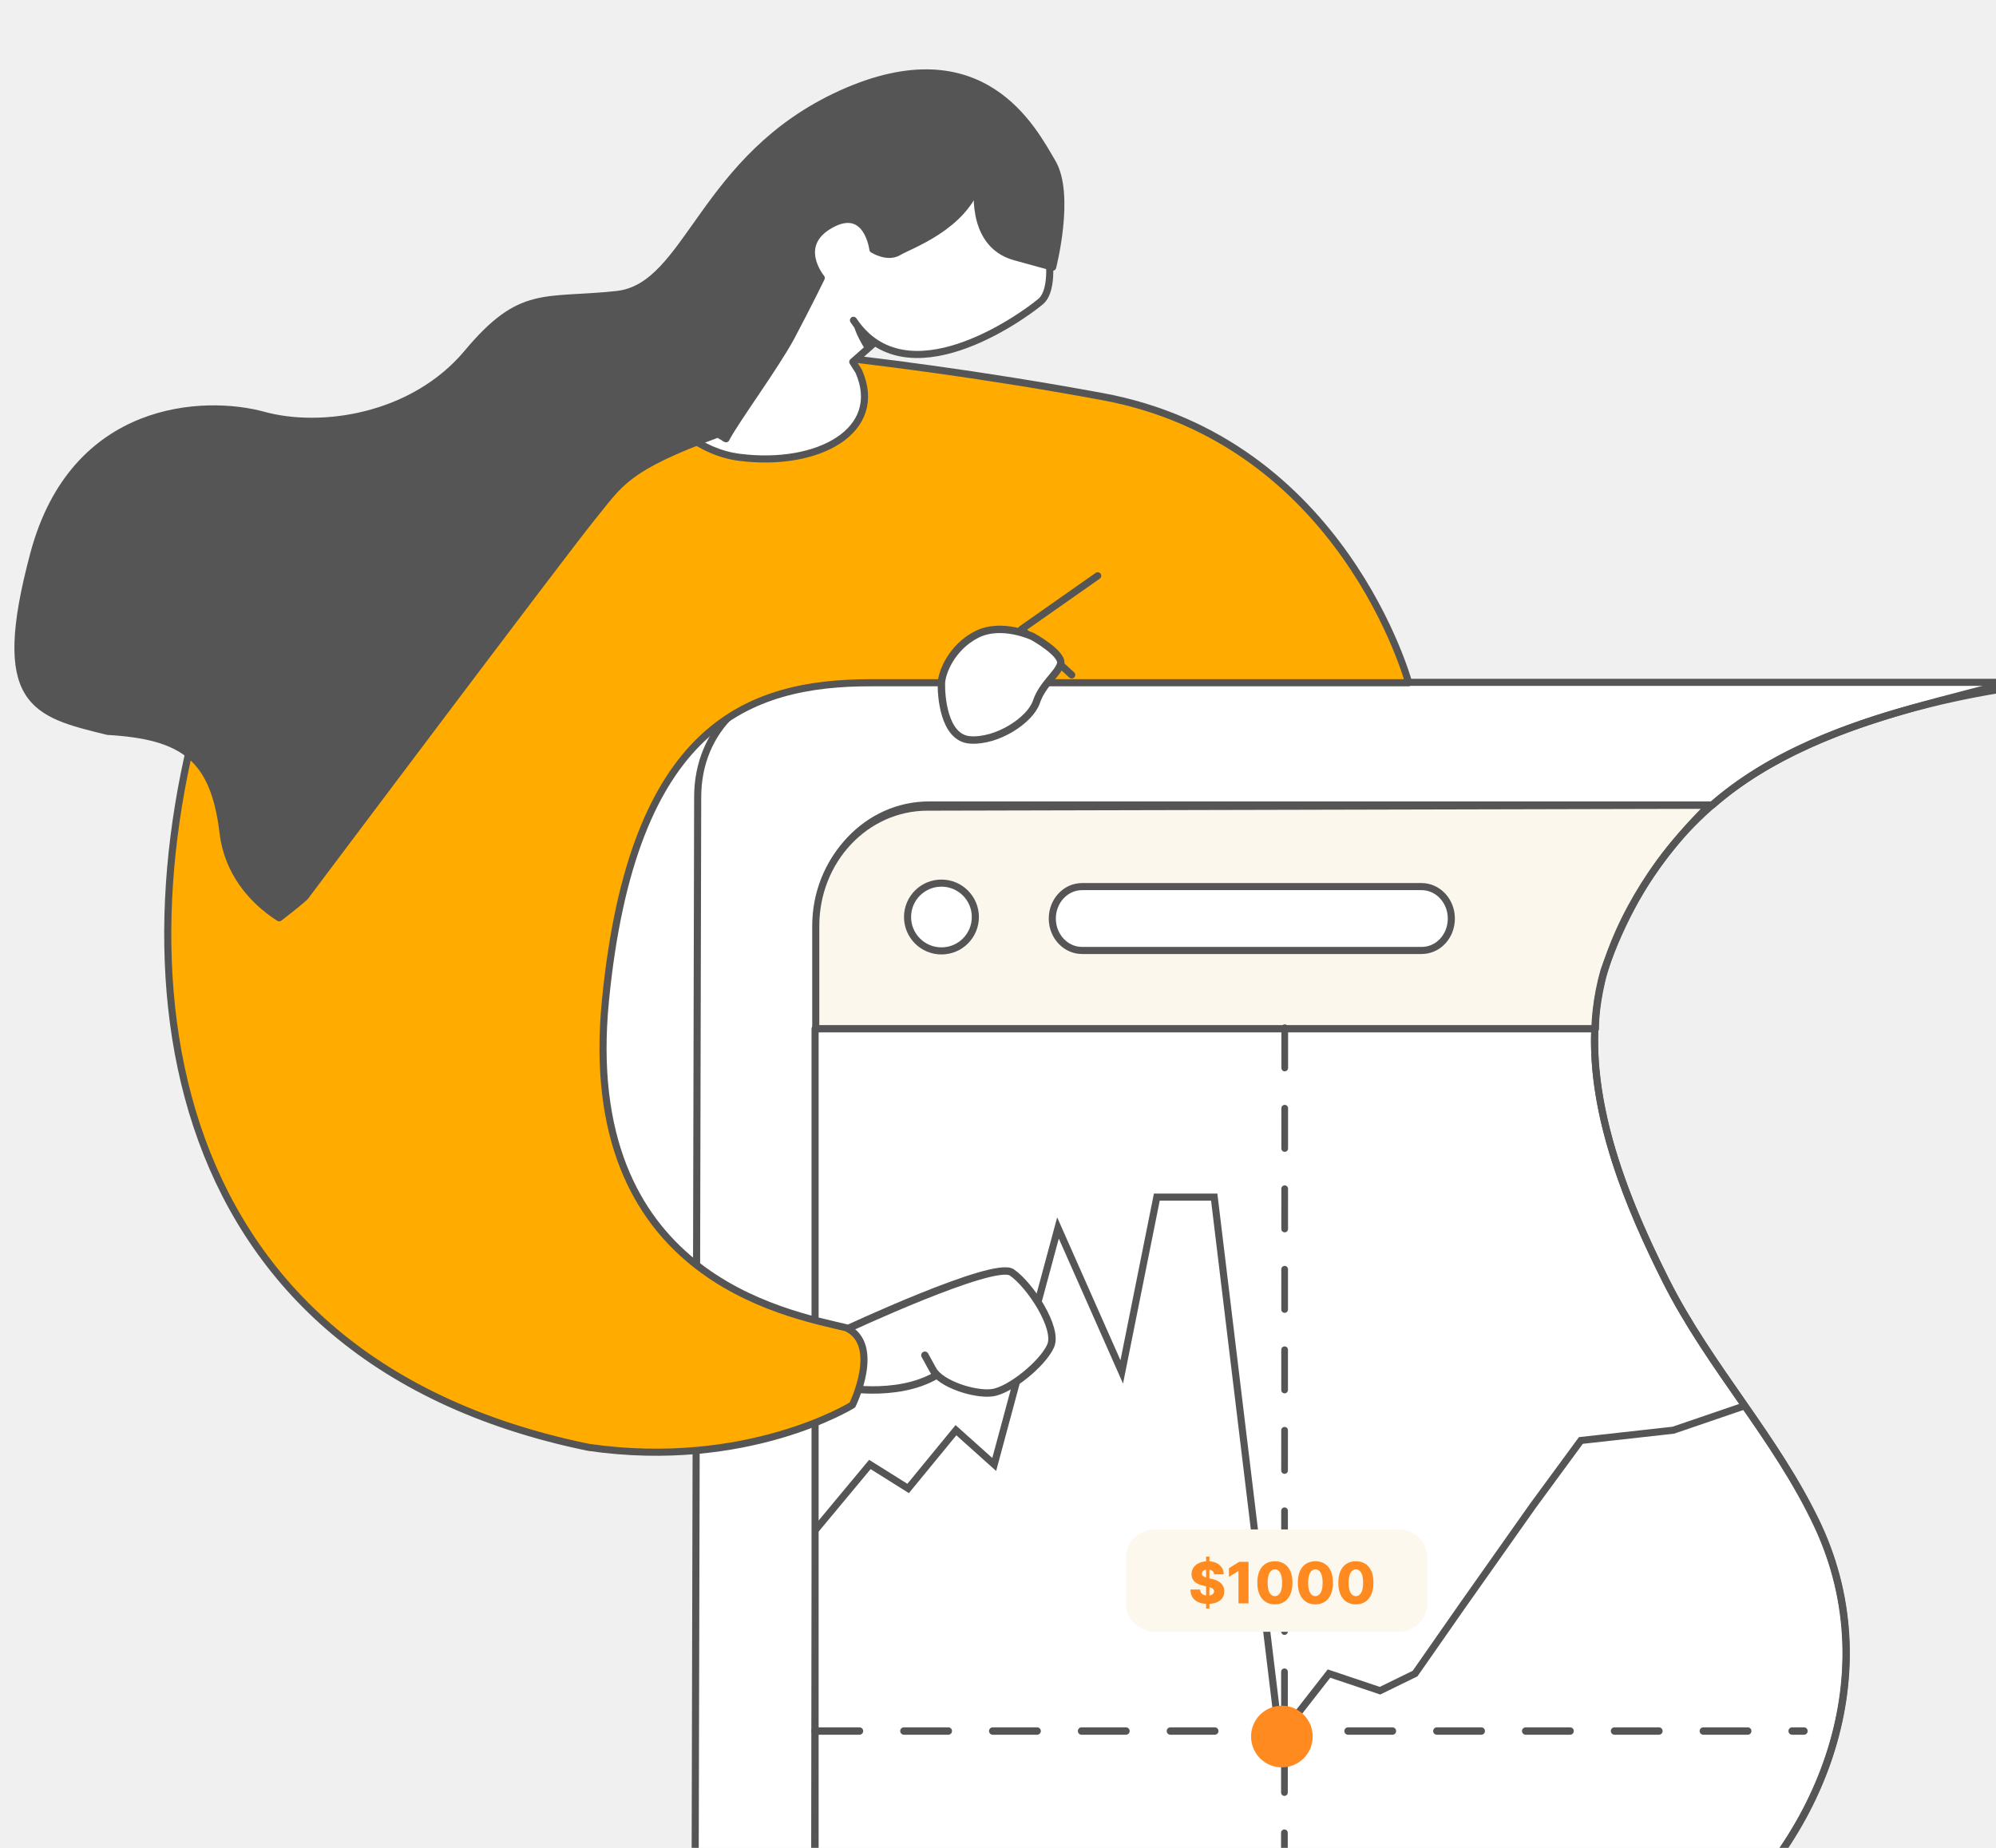
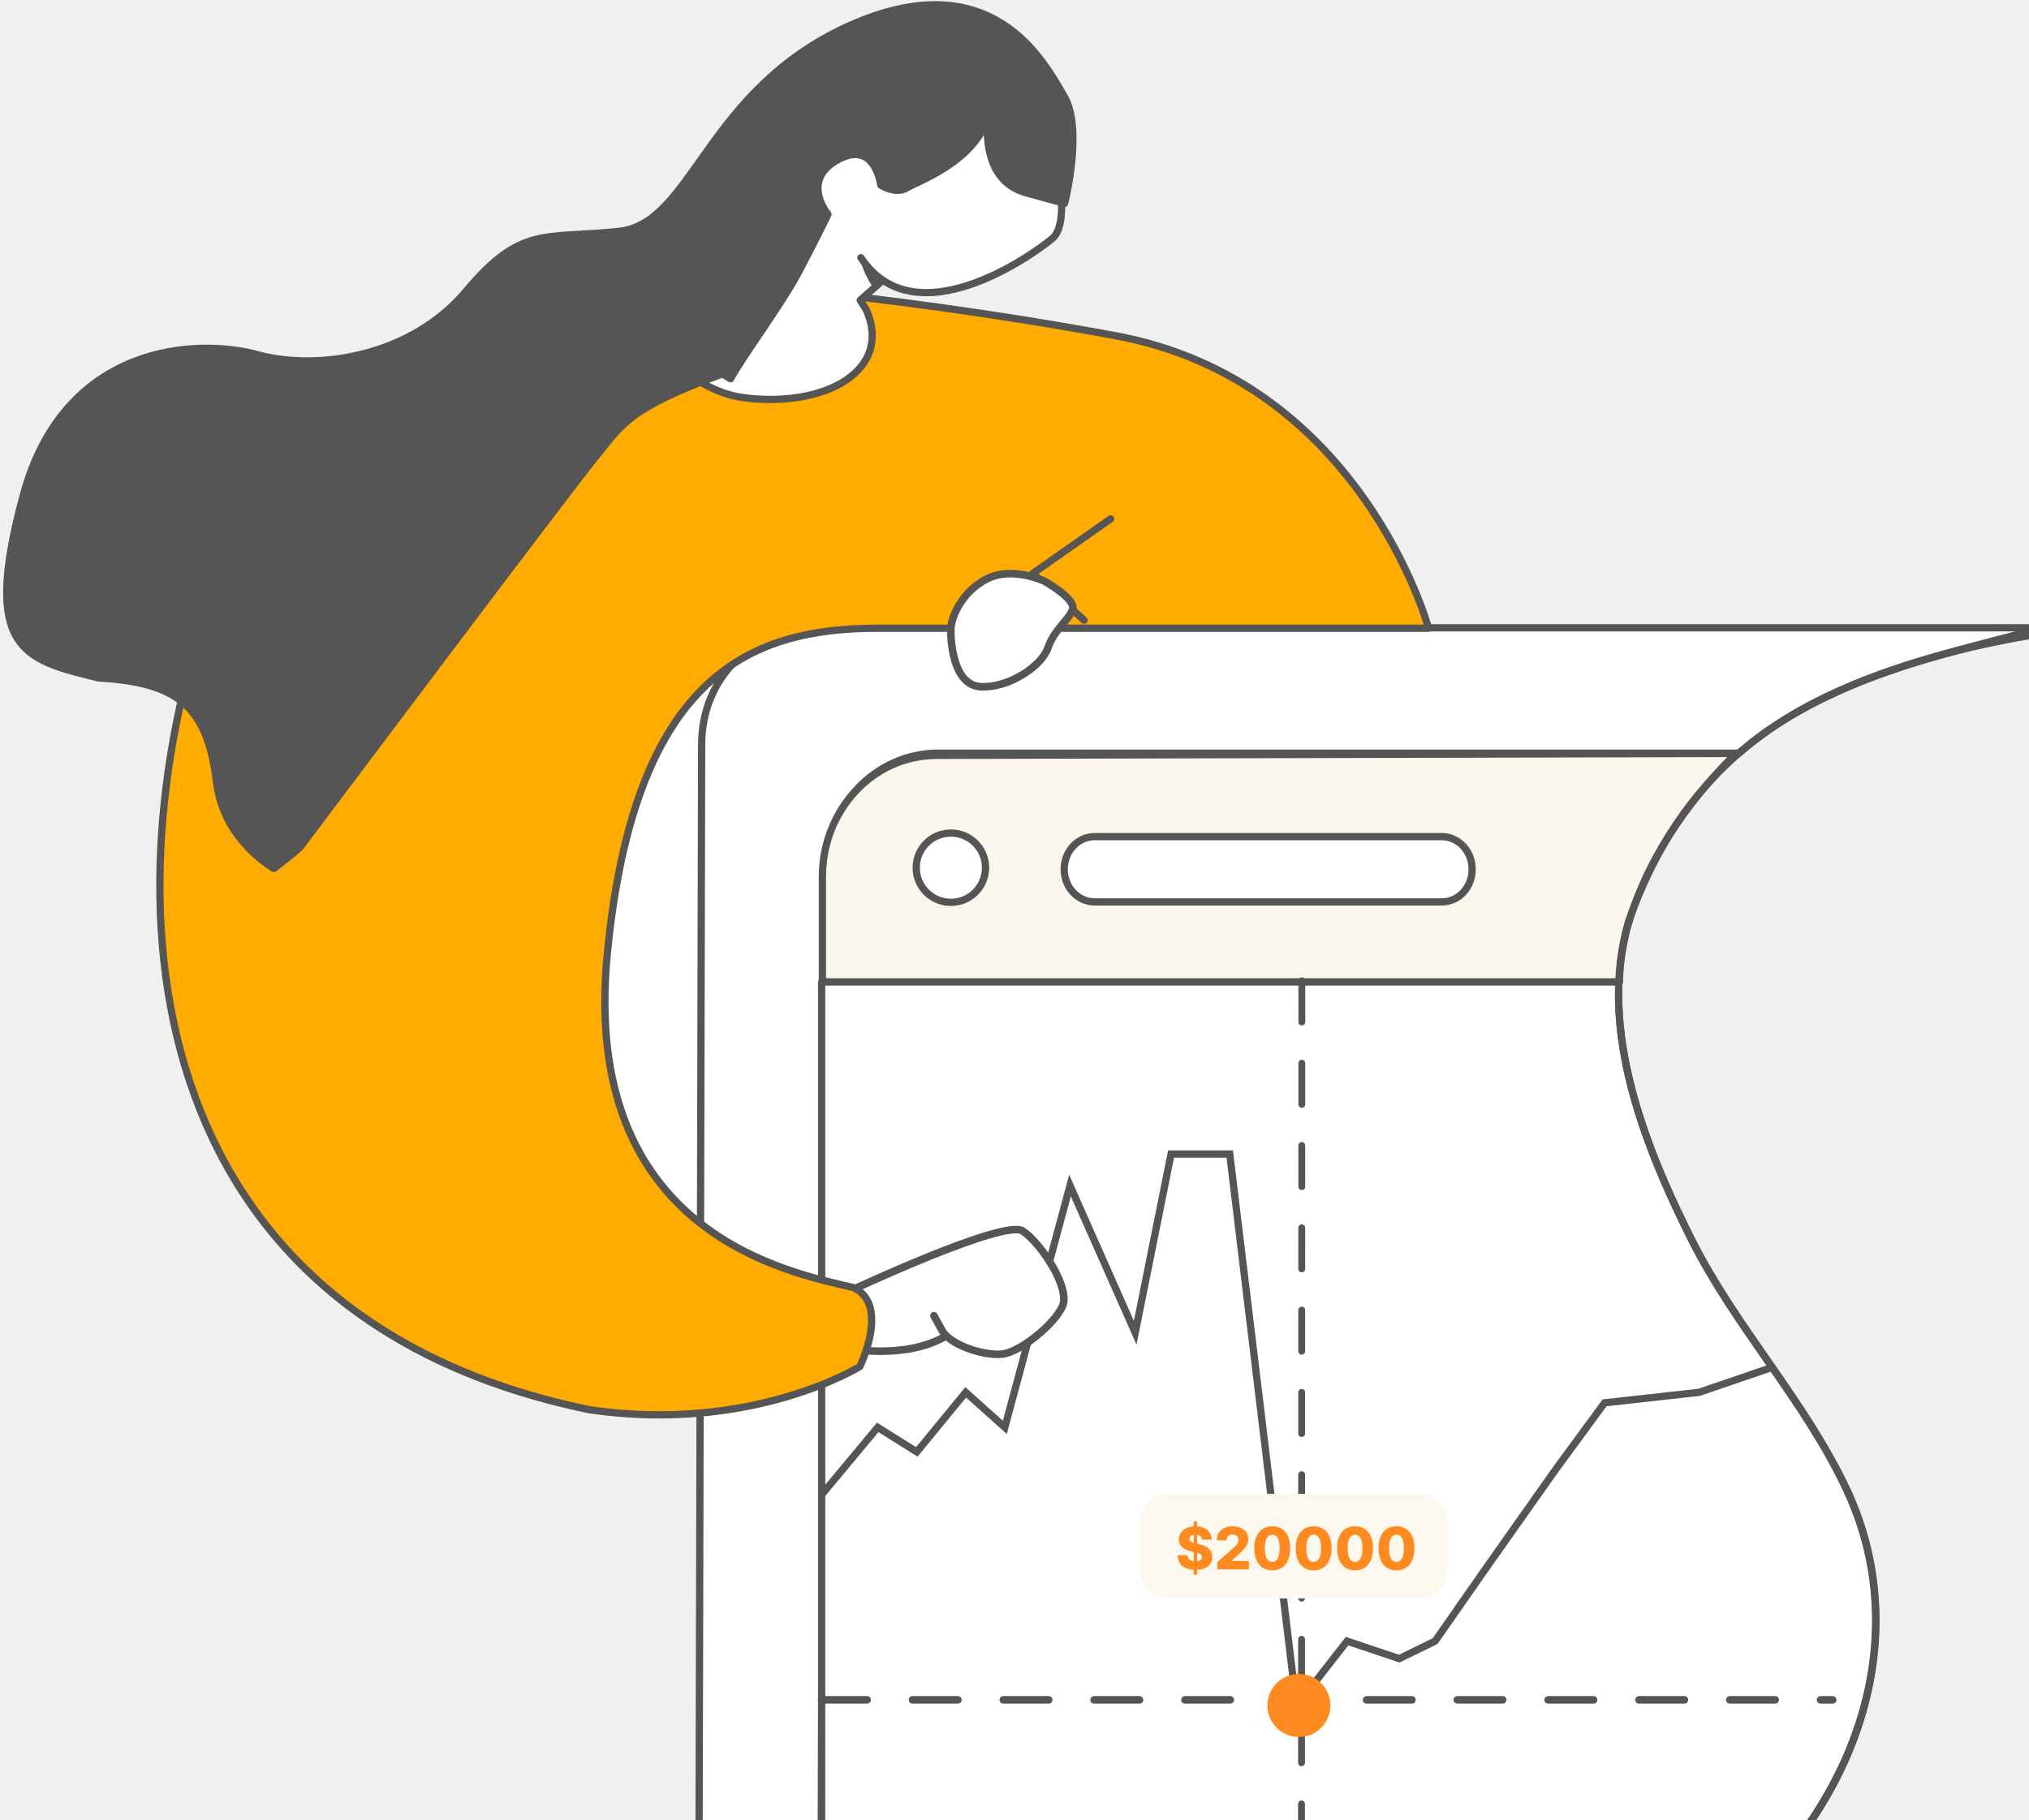
- <svg xmlns="http://www.w3.org/2000/svg" width="351" height="325" viewBox="0 0 351 325" fill="none">
-   <mask id="mask0_1976_5263" style="mask-type:alpha" maskUnits="userSpaceOnUse" x="0" y="0" width="351" height="325">
-     <rect width="351" height="325" rx="22.996" fill="white" />
-   </mask>
-   <g mask="url(#mask0_1976_5263)">
-     <path d="M91.367 198.258C91.367 198.258 121.275 232.35 128.036 234.245C128.036 151.102 143.386 124.912 143.386 124.912L154.837 110.739L128.95 101.269C128.95 101.269 84.545 162.858 91.367 198.258Z" fill="white" stroke="#1A1A1A" stroke-width="1.301" stroke-miterlimit="10" stroke-linecap="round" stroke-linejoin="round" />
-     <path d="M363.466 120.01C356.03 120.01 320.102 124.728 301.13 141.576H163.398C152.489 141.576 143.714 150.951 143.714 162.554L143.153 369.428C136.144 373.493 129.075 376.312 122.127 378.147L122.688 140.2C122.688 128.138 131.83 120.01 143.043 120.01H363.466Z" fill="white" stroke="#555555" stroke-width="1.247" stroke-miterlimit="10" stroke-linecap="round" stroke-linejoin="round" />
-     <path d="M281.295 174.222C281.539 173.046 281.783 171.871 282.148 170.76C285.957 157.968 294.083 148.042 300.588 141.631L163.127 141.958C152.224 141.958 143.453 151.297 143.453 162.858V180.949H280.564C280.564 178.663 280.869 176.377 281.295 174.222Z" fill="#FCF7EC" stroke="#555555" stroke-width="1.247" stroke-miterlimit="10" stroke-linecap="round" stroke-linejoin="round" />
-     <path d="M292.931 225.23C286.414 212.233 279.774 196.297 280.444 180.948H143.333V369.504C146.988 367.414 150.581 364.998 154.114 362.255C158.195 359.054 162.276 355.397 166.236 351.217C172.997 344.033 180.55 336.848 189.747 333.583C204.183 328.554 219.107 336.26 230.497 345.404C239.268 352.523 250.232 357.748 261.44 357.356C262.354 357.356 263.267 357.226 264.181 357.16C276.302 355.723 287.936 349.323 297.804 341.877C319.61 325.353 332.28 295.31 319.671 268.27C312.362 252.792 300.667 240.578 292.931 225.23Z" fill="white" stroke="#555555" stroke-width="1.247" stroke-miterlimit="10" stroke-linecap="round" stroke-linejoin="round" />
-     <path d="M143.437 269.026L152.969 257.571L159.697 261.791L168.107 251.542L174.835 257.571L186.049 215.972L197.262 241.293L203.43 210.547H213.522L225 305.5L233.706 294.347L242.677 297.361L248.845 294.347L257.255 282.289L269.59 264.806L278 253.351L294.26 251.542L306.595 247.322" stroke="#555555" stroke-width="1.247" />
-     <path d="M143.206 68.874L149.967 63.715" stroke="#1A1A1A" stroke-width="1.301" stroke-miterlimit="10" stroke-linecap="round" stroke-linejoin="round" />
-     <path d="M162.641 238.359C162.641 238.359 162.641 238.359 164.042 240.906C165.443 243.453 171.412 245.347 174.458 244.955C177.564 244.563 183.351 239.861 184.752 236.726C186.153 233.591 181.097 225.949 177.93 223.794C174.823 221.639 148.448 233.983 148.448 233.983L147.352 243.91C147.352 243.91 157.524 246.065 164.651 241.885" fill="white" />
-     <path d="M162.641 238.359C162.641 238.359 162.641 238.359 164.042 240.906C165.443 243.453 171.412 245.347 174.458 244.955C177.564 244.563 183.351 239.861 184.752 236.726C186.153 233.591 181.097 225.949 177.93 223.794C174.823 221.639 148.448 233.983 148.448 233.983L147.352 243.91C147.352 243.91 157.524 246.065 164.651 241.885" stroke="#555555" stroke-width="1.301" stroke-miterlimit="10" stroke-linecap="round" stroke-linejoin="round" />
-     <path d="M118.284 60.187C118.284 60.187 59.018 57.313 39.1 112.241C19.182 167.168 25.578 238.554 103.483 254.556C131.441 258.605 149.897 247.11 149.897 247.11C149.897 247.11 155.136 236.464 148.801 233.525C138.202 230.978 101.717 224.512 106.468 175.985C111.219 127.458 131.656 120.078 153.187 120.078C223.6 120.078 247.717 120.078 247.717 120.078C247.717 120.078 236.209 77.495 193.693 69.722C151.177 61.885 118.284 60.187 118.284 60.187Z" fill="#FFAB00" stroke="#555555" stroke-width="1.247" stroke-miterlimit="10" stroke-linecap="round" stroke-linejoin="round" />
-     <path d="M193.033 101.269L179.632 110.674L188.464 118.707" fill="#FFAB00" />
-     <path d="M193.033 101.269L179.632 110.674L188.464 118.707" stroke="#555555" stroke-width="1.247" stroke-miterlimit="10" stroke-linecap="round" stroke-linejoin="round" />
-     <path d="M350.994 120.648C324.433 127.642 295.207 133.334 282.073 170.695C276.835 188.917 284.936 209.294 292.915 225.165C300.59 240.513 312.346 252.792 319.594 268.271C332.264 295.31 319.533 325.354 297.727 341.878C287.921 349.323 276.226 355.724 264.104 357.161C263.191 357.291 262.277 357.357 261.363 357.357C250.156 357.749 239.252 352.458 230.42 345.405C219.091 336.261 204.107 328.554 189.671 333.583C180.473 336.783 172.92 344.033 166.159 351.217C149.032 370.309 123.801 379.352 109.224 381.764" stroke="#555555" stroke-width="1.247" stroke-miterlimit="10" stroke-linecap="round" stroke-linejoin="round" />
-     <path d="M165.556 167.246C168.849 167.246 171.518 164.577 171.518 161.284C171.518 157.991 168.849 155.321 165.556 155.321C162.263 155.321 159.593 157.991 159.593 161.284C159.593 164.577 162.263 167.246 165.556 167.246Z" fill="white" stroke="#555555" stroke-width="1.247" stroke-miterlimit="10" stroke-linecap="round" stroke-linejoin="round" />
-     <path d="M249.981 167.169H190.288C187.425 167.169 185.049 164.687 185.049 161.552C185.049 158.482 187.364 155.935 190.288 155.935H249.981C252.844 155.935 255.219 158.417 255.219 161.552C255.219 164.687 252.904 167.169 249.981 167.169Z" fill="white" stroke="#555555" stroke-width="1.247" stroke-miterlimit="10" stroke-linecap="round" stroke-linejoin="round" />
-     <path d="M143.333 304.454H317.235" stroke="#555555" stroke-width="1.301" stroke-miterlimit="10" stroke-linecap="round" stroke-linejoin="round" stroke-dasharray="7.81 7.81" />
-     <path d="M225.927 180.753L225.858 340.165" stroke="#555555" stroke-width="1.179" stroke-miterlimit="10" stroke-linecap="round" stroke-linejoin="round" stroke-dasharray="7.08 7.08" />
-     <path d="M150.084 56.334C159.343 70.245 179.383 56.073 183.037 53.003C186.692 49.933 183.89 33.54 175.241 29.883C166.591 26.225 147.83 38.112 147.83 38.112L109.639 61.232C109.639 61.232 116.157 78.671 130.044 80.434C143.932 82.198 155.627 75.732 150.998 65.282L149.962 63.649L153.739 60.318" fill="white" />
-     <path d="M150.084 56.334C159.343 70.245 179.383 56.073 183.037 53.003C186.692 49.933 183.89 33.54 175.241 29.883C166.591 26.225 147.83 38.112 147.83 38.112L109.639 61.232C109.639 61.232 116.157 78.671 130.044 80.434C143.932 82.198 155.627 75.732 150.998 65.282L149.962 63.649L153.739 60.318" stroke="#555555" stroke-width="1.247" stroke-miterlimit="10" stroke-linecap="round" stroke-linejoin="round" />
-     <path d="M181.632 111.98C181.632 111.98 176.15 109.367 171.764 111.588C167.379 113.809 165.612 118.25 165.551 120.144C165.491 122.038 165.856 129.81 170.607 130.137C175.358 130.463 181.145 126.675 182.241 123.475C183.337 120.275 185.957 118.576 186.505 116.813C187.053 114.984 181.632 111.98 181.632 111.98Z" fill="white" stroke="#555555" stroke-width="1.301" stroke-miterlimit="10" stroke-linecap="round" stroke-linejoin="round" />
-     <path d="M149.973 56.463C150.217 58.096 151.13 59.859 152.288 61.688L153.811 60.316L149.973 56.463Z" fill="#555555" />
-     <path d="M185.11 46.995L178.471 45.166C170.187 42.88 172.014 32.038 172.014 32.038C169.578 39.876 159.954 43.142 158.005 44.317C156.056 45.493 153.497 43.86 153.497 43.86C153.497 43.86 152.518 35.926 146.062 39.518C139.605 43.11 144.421 48.889 144.421 48.889C144.421 48.889 142.168 53.526 139.122 59.274C136.381 64.368 129.194 74.165 127.671 77.169C127.488 77.104 127.366 77.038 127.245 76.908C126.879 76.712 126.575 76.516 126.27 76.32C109.885 82.329 109.032 85.007 104.22 90.885C99.408 96.763 53.664 157.699 53.664 157.699C52.933 158.417 51.227 159.789 49.095 161.422C44.162 158.287 40.02 153.192 39.228 146.465C37.644 133.207 32.223 129.419 18.944 128.635C5.95 125.473 -1.116 123.775 5.949 97.389C13.015 70.938 36.1 70.219 46.334 73.028C56.567 75.836 72.708 73.42 82.21 62.055C91.651 50.756 95.672 53.173 108.463 51.801C121.193 50.43 123.282 27.625 148.012 16.457C172.802 5.289 181.699 22.895 185.049 28.577C188.399 34.259 185.11 46.995 185.11 46.995Z" fill="#555555" stroke="#555555" stroke-width="1.247" stroke-miterlimit="10" stroke-linecap="round" stroke-linejoin="round" />
-     <path d="M225.419 310.841C228.413 310.841 230.84 308.414 230.84 305.42C230.84 302.426 228.413 300 225.419 300C222.426 300 219.999 302.426 219.999 305.42C219.999 308.414 222.426 310.841 225.419 310.841Z" fill="#FF8A1F" />
-     <rect x="197.999" y="269" width="53" height="18" rx="5.023" fill="#FDF8ED" />
-     <path d="M212.096 282.913V273.78H212.681V282.913H212.096ZM213.505 276.884C213.481 276.622 213.375 276.419 213.188 276.274C213.002 276.127 212.737 276.053 212.392 276.053C212.164 276.053 211.974 276.083 211.821 276.142C211.669 276.201 211.555 276.284 211.479 276.388C211.403 276.49 211.363 276.608 211.361 276.741C211.356 276.851 211.378 276.947 211.425 277.03C211.475 277.114 211.547 277.187 211.639 277.251C211.734 277.313 211.849 277.368 211.982 277.416C212.115 277.463 212.265 277.505 212.431 277.54L213.059 277.683C213.421 277.762 213.739 277.866 214.015 277.997C214.293 278.128 214.527 278.284 214.714 278.464C214.905 278.645 215.049 278.853 215.146 279.089C215.244 279.324 215.294 279.588 215.296 279.881C215.294 280.342 215.177 280.738 214.946 281.069C214.716 281.399 214.384 281.652 213.951 281.828C213.521 282.004 213.001 282.092 212.392 282.092C211.781 282.092 211.248 282.001 210.794 281.818C210.34 281.635 209.986 281.356 209.734 280.983C209.482 280.61 209.353 280.137 209.346 279.567H211.036C211.051 279.802 211.114 279.998 211.226 280.155C211.337 280.312 211.491 280.431 211.686 280.512C211.883 280.593 212.111 280.633 212.371 280.633C212.608 280.633 212.811 280.601 212.977 280.537C213.146 280.473 213.276 280.384 213.366 280.269C213.456 280.155 213.503 280.025 213.505 279.877C213.503 279.739 213.46 279.621 213.377 279.524C213.293 279.424 213.165 279.338 212.991 279.267C212.82 279.193 212.601 279.126 212.335 279.064L211.572 278.885C210.939 278.74 210.441 278.506 210.077 278.183C209.713 277.857 209.532 277.417 209.535 276.863C209.532 276.411 209.654 276.015 209.898 275.675C210.143 275.335 210.482 275.069 210.915 274.879C211.348 274.689 211.842 274.594 212.396 274.594C212.962 274.594 213.453 274.69 213.869 274.883C214.288 275.073 214.612 275.341 214.843 275.685C215.074 276.03 215.191 276.43 215.196 276.884H213.505ZM219.552 274.694V282H217.789V276.342H217.747L216.113 277.341V275.814L217.914 274.694H219.552ZM224.188 282.178C223.551 282.178 223.002 282.027 222.54 281.725C222.079 281.421 221.723 280.984 221.474 280.416C221.224 279.845 221.1 279.159 221.103 278.357C221.105 277.556 221.23 276.876 221.477 276.317C221.727 275.756 222.081 275.329 222.54 275.036C223.002 274.741 223.551 274.594 224.188 274.594C224.826 274.594 225.375 274.741 225.837 275.036C226.3 275.329 226.657 275.756 226.907 276.317C227.157 276.878 227.28 277.558 227.278 278.357C227.278 279.161 227.153 279.849 226.903 280.419C226.654 280.99 226.298 281.426 225.837 281.729C225.378 282.028 224.828 282.178 224.188 282.178ZM224.188 280.733C224.569 280.733 224.877 280.539 225.112 280.152C225.348 279.762 225.464 279.164 225.462 278.357C225.462 277.829 225.409 277.394 225.301 277.052C225.194 276.707 225.046 276.45 224.856 276.281C224.665 276.112 224.443 276.028 224.188 276.028C223.81 276.028 223.505 276.219 223.272 276.602C223.039 276.983 222.921 277.568 222.918 278.357C222.916 278.892 222.967 279.336 223.072 279.688C223.179 280.04 223.329 280.303 223.521 280.476C223.714 280.648 223.936 280.733 224.188 280.733ZM231.311 282.178C230.673 282.178 230.124 282.027 229.663 281.725C229.201 281.421 228.846 280.984 228.596 280.416C228.346 279.845 228.223 279.159 228.225 278.357C228.227 277.556 228.352 276.876 228.6 276.317C228.849 275.756 229.204 275.329 229.663 275.036C230.124 274.741 230.673 274.594 231.311 274.594C231.948 274.594 232.497 274.741 232.959 275.036C233.423 275.329 233.779 275.756 234.029 276.317C234.279 276.878 234.402 277.558 234.4 278.357C234.4 279.161 234.275 279.849 234.025 280.419C233.776 280.99 233.42 281.426 232.959 281.729C232.5 282.028 231.95 282.178 231.311 282.178ZM231.311 280.733C231.691 280.733 231.999 280.539 232.235 280.152C232.47 279.762 232.587 279.164 232.584 278.357C232.584 277.829 232.531 277.394 232.424 277.052C232.317 276.707 232.168 276.45 231.978 276.281C231.788 276.112 231.565 276.028 231.311 276.028C230.933 276.028 230.627 276.219 230.394 276.602C230.161 276.983 230.043 277.568 230.041 278.357C230.038 278.892 230.089 279.336 230.194 279.688C230.301 280.04 230.451 280.303 230.644 280.476C230.836 280.648 231.059 280.733 231.311 280.733ZM238.433 282.178C237.796 282.178 237.246 282.027 236.785 281.725C236.323 281.421 235.968 280.984 235.718 280.416C235.468 279.845 235.345 279.159 235.347 278.357C235.35 277.556 235.474 276.876 235.722 276.317C235.971 275.756 236.326 275.329 236.785 275.036C237.246 274.741 237.796 274.594 238.433 274.594C239.07 274.594 239.62 274.741 240.081 275.036C240.545 275.329 240.902 275.756 241.151 276.317C241.401 276.878 241.525 277.558 241.522 278.357C241.522 279.161 241.397 279.849 241.148 280.419C240.898 280.99 240.542 281.426 240.081 281.729C239.622 282.028 239.073 282.178 238.433 282.178ZM238.433 280.733C238.813 280.733 239.121 280.539 239.357 280.152C239.592 279.762 239.709 279.164 239.707 278.357C239.707 277.829 239.653 277.394 239.546 277.052C239.439 276.707 239.29 276.45 239.1 276.281C238.91 276.112 238.687 276.028 238.433 276.028C238.055 276.028 237.749 276.219 237.516 276.602C237.283 276.983 237.165 277.568 237.163 278.357C237.161 278.892 237.212 279.336 237.316 279.688C237.423 280.04 237.573 280.303 237.766 280.476C237.958 280.648 238.181 280.733 238.433 280.733Z" fill="#FF8A1F" />
-   </g>
+ <svg xmlns="http://www.w3.org/2000/svg" width="349" height="313" viewBox="0 0 349 313" fill="none">
+   <path d="M89.367 186.257C89.367 186.257 119.275 220.35 126.036 222.244C126.036 139.102 141.386 112.912 141.386 112.912L152.837 98.739L126.95 89.269C126.95 89.269 82.545 150.858 89.367 186.257Z" fill="white" stroke="#1A1A1A" stroke-width="1.301" stroke-miterlimit="10" stroke-linecap="round" stroke-linejoin="round" />
+   <path d="M361.466 108.01C354.03 108.01 318.102 112.728 299.13 129.576H161.398C150.489 129.576 141.714 138.951 141.714 150.553L141.153 357.428C134.144 361.493 127.075 364.311 120.127 366.147L120.688 128.2C120.688 116.138 129.83 108.01 141.043 108.01H361.466Z" fill="white" stroke="#555555" stroke-width="1.247" stroke-miterlimit="10" stroke-linecap="round" stroke-linejoin="round" />
+   <path d="M279.295 162.222C279.539 161.046 279.783 159.871 280.148 158.76C283.957 145.968 292.083 136.042 298.588 129.631L161.127 129.958C150.224 129.958 141.453 139.297 141.453 150.857V168.949H278.564C278.564 166.663 278.869 164.377 279.295 162.222Z" fill="#FCF7EC" stroke="#555555" stroke-width="1.247" stroke-miterlimit="10" stroke-linecap="round" stroke-linejoin="round" />
+   <path d="M290.931 213.23C284.414 200.233 277.774 184.297 278.444 168.948H141.333V357.504C144.988 355.414 148.581 352.998 152.114 350.255C156.195 347.054 160.276 343.397 164.236 339.217C170.997 332.033 178.55 324.848 187.747 321.583C202.183 316.554 217.107 324.26 228.497 333.404C237.268 340.523 248.232 345.748 259.44 345.356C260.354 345.356 261.267 345.226 262.181 345.16C274.302 343.723 285.936 337.323 295.804 329.877C317.61 313.353 330.28 283.31 317.671 256.27C310.362 240.792 298.667 228.578 290.931 213.23Z" fill="white" stroke="#555555" stroke-width="1.247" stroke-miterlimit="10" stroke-linecap="round" stroke-linejoin="round" />
+   <path d="M141.437 257.026L150.969 245.572L157.697 249.792L166.107 239.543L172.835 245.572L184.049 203.973L195.262 229.294L201.43 198.547H211.522L223 293.5L231.706 282.347L240.677 285.362L246.845 282.347L255.255 270.29L267.59 252.806L276 241.351L292.26 239.543L304.595 235.323" stroke="#555555" stroke-width="1.247" />
+   <path d="M141.206 56.874L147.967 51.715" stroke="#1A1A1A" stroke-width="1.301" stroke-miterlimit="10" stroke-linecap="round" stroke-linejoin="round" />
+   <path d="M160.641 226.358C160.641 226.358 160.641 226.358 162.042 228.905C163.443 231.453 169.412 233.347 172.458 232.955C175.564 232.563 181.351 227.86 182.752 224.725C184.153 221.59 179.097 213.949 175.93 211.794C172.823 209.638 146.448 221.982 146.448 221.982L145.352 231.91C145.352 231.91 155.524 234.065 162.651 229.885" fill="white" />
+   <path d="M160.641 226.358C160.641 226.358 160.641 226.358 162.042 228.905C163.443 231.453 169.412 233.347 172.458 232.955C175.564 232.563 181.351 227.86 182.752 224.725C184.153 221.59 179.097 213.949 175.93 211.794C172.823 209.638 146.448 221.982 146.448 221.982L145.352 231.91C145.352 231.91 155.524 234.065 162.651 229.885" stroke="#555555" stroke-width="1.301" stroke-miterlimit="10" stroke-linecap="round" stroke-linejoin="round" />
+   <path d="M116.284 48.187C116.284 48.187 57.018 45.313 37.1 100.241C17.182 155.168 23.578 226.554 101.483 242.556C129.441 246.605 147.897 235.11 147.897 235.11C147.897 235.11 153.136 224.464 146.801 221.525C136.202 218.978 99.717 212.512 104.468 163.985C109.219 115.458 129.656 108.078 151.187 108.078C221.6 108.078 245.717 108.078 245.717 108.078C245.717 108.078 234.209 65.495 191.693 57.722C149.177 49.885 116.284 48.187 116.284 48.187Z" fill="#FFAB00" stroke="#555555" stroke-width="1.247" stroke-miterlimit="10" stroke-linecap="round" stroke-linejoin="round" />
+   <path d="M191.033 89.269L177.632 98.674L186.464 106.707" fill="#FFAB00" />
+   <path d="M191.033 89.269L177.632 98.674L186.464 106.707" stroke="#555555" stroke-width="1.247" stroke-miterlimit="10" stroke-linecap="round" stroke-linejoin="round" />
+   <path d="M348.994 108.648C322.433 115.642 293.207 121.334 280.073 158.695C274.835 176.917 282.936 197.294 290.915 213.165C298.59 228.513 310.346 240.792 317.594 256.271C330.264 283.31 317.533 313.354 295.727 329.878C285.921 337.323 274.226 343.724 262.104 345.161C261.191 345.291 260.277 345.357 259.363 345.357C248.156 345.748 237.252 340.458 228.42 333.404C217.091 324.261 202.107 316.554 187.671 321.583C178.473 324.783 170.92 332.033 164.159 339.217C147.032 358.309 121.801 367.352 107.224 369.764" stroke="#555555" stroke-width="1.247" stroke-miterlimit="10" stroke-linecap="round" stroke-linejoin="round" />
+   <path d="M163.556 155.246C166.849 155.246 169.518 152.576 169.518 149.283C169.518 145.99 166.849 143.321 163.556 143.321C160.263 143.321 157.593 145.99 157.593 149.283C157.593 152.576 160.263 155.246 163.556 155.246Z" fill="white" stroke="#555555" stroke-width="1.247" stroke-miterlimit="10" stroke-linecap="round" stroke-linejoin="round" />
+   <path d="M247.981 155.169H188.288C185.425 155.169 183.049 152.687 183.049 149.552C183.049 146.482 185.364 143.935 188.288 143.935H247.981C250.844 143.935 253.219 146.417 253.219 149.552C253.219 152.687 250.904 155.169 247.981 155.169Z" fill="white" stroke="#555555" stroke-width="1.247" stroke-miterlimit="10" stroke-linecap="round" stroke-linejoin="round" />
+   <path d="M141.333 292.454H315.235" stroke="#555555" stroke-width="1.301" stroke-miterlimit="10" stroke-linecap="round" stroke-linejoin="round" stroke-dasharray="7.81 7.81" />
+   <path d="M223.927 168.752L223.858 328.165" stroke="#555555" stroke-width="1.179" stroke-miterlimit="10" stroke-linecap="round" stroke-linejoin="round" stroke-dasharray="7.08 7.08" />
+   <path d="M148.084 44.334C157.343 58.245 177.383 44.073 181.037 41.003C184.692 37.933 181.89 21.54 173.241 17.883C164.591 14.225 145.83 26.112 145.83 26.112L107.639 49.232C107.639 49.232 114.157 66.671 128.044 68.434C141.932 70.198 153.627 63.732 148.998 53.282L147.962 51.649L151.739 48.318" fill="white" />
+   <path d="M148.084 44.334C157.343 58.245 177.383 44.073 181.037 41.003C184.692 37.933 181.89 21.54 173.241 17.883C164.591 14.225 145.83 26.112 145.83 26.112L107.639 49.232C107.639 49.232 114.157 66.671 128.044 68.434C141.932 70.198 153.627 63.732 148.998 53.282L147.962 51.649L151.739 48.318" stroke="#555555" stroke-width="1.247" stroke-miterlimit="10" stroke-linecap="round" stroke-linejoin="round" />
+   <path d="M179.632 99.98C179.632 99.98 174.15 97.367 169.764 99.588C165.379 101.809 163.612 106.25 163.551 108.144C163.491 110.038 163.856 117.81 168.607 118.137C173.358 118.463 179.145 114.675 180.241 111.475C181.337 108.275 183.957 106.576 184.505 104.813C185.053 102.984 179.632 99.98 179.632 99.98Z" fill="white" stroke="#555555" stroke-width="1.301" stroke-miterlimit="10" stroke-linecap="round" stroke-linejoin="round" />
+   <path d="M147.973 44.462C148.217 46.095 149.13 47.859 150.288 49.687L151.811 48.316L147.973 44.462Z" fill="#555555" />
+   <path d="M183.11 34.995L176.471 33.166C168.187 30.88 170.014 20.038 170.014 20.038C167.578 27.876 157.954 31.141 156.005 32.317C154.056 33.493 151.497 31.86 151.497 31.86C151.497 31.86 150.518 23.926 144.062 27.518C137.605 31.11 142.421 36.889 142.421 36.889C142.421 36.889 140.168 41.526 137.122 47.273C134.381 52.368 127.194 62.165 125.671 65.169C125.488 65.104 125.366 65.038 125.245 64.908C124.879 64.712 124.575 64.516 124.27 64.32C107.885 70.329 107.032 73.006 102.22 78.885C97.408 84.763 51.664 145.699 51.664 145.699C50.933 146.417 49.227 147.789 47.095 149.422C42.162 146.287 38.02 141.192 37.228 134.465C35.644 121.207 30.223 117.419 16.944 116.635C3.95 113.472 -3.116 111.775 3.949 85.389C11.015 58.938 34.1 58.219 44.334 61.028C54.567 63.836 70.708 61.42 80.21 50.055C89.651 38.756 93.672 41.173 106.463 39.801C119.193 38.43 121.282 15.625 146.012 4.457C170.802 -6.711 179.699 10.895 183.049 16.577C186.399 22.259 183.11 34.995 183.11 34.995Z" fill="#555555" stroke="#555555" stroke-width="1.247" stroke-miterlimit="10" stroke-linecap="round" stroke-linejoin="round" />
+   <path d="M223.419 298.841C226.413 298.841 228.84 296.414 228.84 293.42C228.84 290.427 226.413 288 223.419 288C220.426 288 217.999 290.427 217.999 293.42C217.999 296.414 220.426 298.841 223.419 298.841Z" fill="#FF8A1F" />
+   <rect x="195.999" y="257" width="53" height="18" rx="5.023" fill="#FDF8ED" />
+   <path d="M205.329 270.913V261.781H205.915V270.913H205.329ZM206.739 264.884C206.715 264.623 206.609 264.419 206.421 264.274C206.236 264.127 205.97 264.053 205.626 264.053C205.397 264.053 205.207 264.083 205.055 264.142C204.903 264.202 204.788 264.284 204.712 264.389C204.636 264.491 204.597 264.609 204.595 264.742C204.59 264.851 204.611 264.947 204.659 265.031C204.709 265.114 204.78 265.188 204.873 265.252C204.968 265.314 205.082 265.368 205.215 265.416C205.349 265.463 205.498 265.505 205.665 265.541L206.293 265.683C206.654 265.762 206.973 265.867 207.249 265.997C207.527 266.128 207.76 266.284 207.948 266.465C208.138 266.645 208.282 266.854 208.38 267.089C208.477 267.324 208.527 267.588 208.529 267.881C208.527 268.342 208.411 268.738 208.18 269.069C207.949 269.399 207.617 269.653 207.185 269.829C206.754 270.005 206.234 270.093 205.626 270.093C205.014 270.093 204.482 270.001 204.027 269.818C203.573 269.635 203.22 269.357 202.968 268.983C202.716 268.61 202.586 268.138 202.579 267.567H204.27C204.284 267.803 204.347 267.999 204.459 268.156C204.571 268.313 204.724 268.432 204.919 268.512C205.117 268.593 205.345 268.634 205.604 268.634C205.842 268.634 206.044 268.602 206.211 268.537C206.379 268.473 206.509 268.384 206.599 268.27C206.69 268.156 206.736 268.025 206.739 267.877C206.736 267.739 206.693 267.622 206.61 267.524C206.527 267.424 206.399 267.339 206.225 267.267C206.054 267.194 205.835 267.126 205.569 267.064L204.805 266.886C204.172 266.741 203.674 266.506 203.31 266.183C202.946 265.857 202.766 265.417 202.768 264.863C202.766 264.411 202.887 264.015 203.132 263.675C203.377 263.335 203.716 263.07 204.149 262.88C204.582 262.689 205.075 262.594 205.629 262.594C206.195 262.594 206.686 262.69 207.102 262.883C207.521 263.073 207.846 263.341 208.076 263.686C208.307 264.031 208.425 264.43 208.43 264.884H206.739ZM209.407 270V268.73L212.072 266.397C212.272 266.216 212.442 266.051 212.582 265.901C212.722 265.749 212.829 265.597 212.903 265.444C212.977 265.29 213.014 265.122 213.014 264.941C213.014 264.739 212.97 264.567 212.882 264.424C212.794 264.279 212.672 264.167 212.518 264.089C212.363 264.01 212.186 263.971 211.986 263.971C211.784 263.971 211.607 264.013 211.455 264.096C211.302 264.177 211.184 264.295 211.098 264.449C211.015 264.604 210.973 264.792 210.973 265.013H209.3C209.3 264.516 209.412 264.086 209.635 263.725C209.859 263.364 210.173 263.085 210.577 262.89C210.984 262.693 211.456 262.594 211.993 262.594C212.547 262.594 213.029 262.687 213.438 262.872C213.847 263.058 214.163 263.317 214.387 263.65C214.613 263.981 214.726 264.365 214.726 264.802C214.726 265.081 214.67 265.356 214.558 265.63C214.446 265.903 214.246 266.206 213.955 266.536C213.668 266.867 213.259 267.263 212.728 267.724L211.854 268.53V268.577H214.815V270H209.407ZM218.835 270.178C218.197 270.178 217.648 270.027 217.187 269.725C216.725 269.421 216.37 268.984 216.12 268.416C215.87 267.845 215.747 267.159 215.749 266.358C215.751 265.556 215.876 264.876 216.123 264.317C216.373 263.756 216.728 263.329 217.187 263.037C217.648 262.742 218.197 262.594 218.835 262.594C219.472 262.594 220.021 262.742 220.483 263.037C220.947 263.329 221.303 263.756 221.553 264.317C221.803 264.878 221.926 265.559 221.924 266.358C221.924 267.162 221.799 267.849 221.549 268.42C221.3 268.99 220.944 269.427 220.483 269.729C220.024 270.029 219.474 270.178 218.835 270.178ZM218.835 268.734C219.215 268.734 219.523 268.54 219.759 268.152C219.994 267.762 220.111 267.164 220.108 266.358C220.108 265.83 220.055 265.395 219.948 265.052C219.841 264.707 219.692 264.45 219.502 264.282C219.311 264.113 219.089 264.028 218.835 264.028C218.457 264.028 218.151 264.22 217.918 264.603C217.685 264.983 217.567 265.568 217.565 266.358C217.562 266.893 217.613 267.336 217.718 267.688C217.825 268.04 217.975 268.303 218.168 268.477C218.36 268.648 218.583 268.734 218.835 268.734ZM225.957 270.178C225.32 270.178 224.77 270.027 224.309 269.725C223.847 269.421 223.492 268.984 223.242 268.416C222.992 267.845 222.869 267.159 222.871 266.358C222.874 265.556 222.998 264.876 223.246 264.317C223.495 263.756 223.85 263.329 224.309 263.037C224.77 262.742 225.32 262.594 225.957 262.594C226.594 262.594 227.144 262.742 227.605 263.037C228.069 263.329 228.426 263.756 228.675 264.317C228.925 264.878 229.049 265.559 229.046 266.358C229.046 267.162 228.921 267.849 228.672 268.42C228.422 268.99 228.066 269.427 227.605 269.729C227.146 270.029 226.597 270.178 225.957 270.178ZM225.957 268.734C226.337 268.734 226.645 268.54 226.881 268.152C227.116 267.762 227.233 267.164 227.23 266.358C227.23 265.83 227.177 265.395 227.07 265.052C226.963 264.707 226.814 264.45 226.624 264.282C226.434 264.113 226.211 264.028 225.957 264.028C225.579 264.028 225.273 264.22 225.04 264.603C224.807 264.983 224.689 265.568 224.687 266.358C224.685 266.893 224.736 267.336 224.84 267.688C224.947 268.04 225.097 268.303 225.29 268.477C225.482 268.648 225.705 268.734 225.957 268.734ZM233.079 270.178C232.442 270.178 231.892 270.027 231.431 269.725C230.97 269.421 230.614 268.984 230.364 268.416C230.115 267.845 229.991 267.159 229.993 266.358C229.996 265.556 230.121 264.876 230.368 264.317C230.618 263.756 230.972 263.329 231.431 263.037C231.892 262.742 232.442 262.594 233.079 262.594C233.717 262.594 234.266 262.742 234.727 263.037C235.191 263.329 235.548 263.756 235.797 264.317C236.047 264.878 236.171 265.559 236.168 266.358C236.168 267.162 236.044 267.849 235.794 268.42C235.544 268.99 235.189 269.427 234.727 269.729C234.268 270.029 233.719 270.178 233.079 270.178ZM233.079 268.734C233.46 268.734 233.768 268.54 234.003 268.152C234.239 267.762 234.355 267.164 234.353 266.358C234.353 265.83 234.299 265.395 234.192 265.052C234.085 264.707 233.937 264.45 233.746 264.282C233.556 264.113 233.334 264.028 233.079 264.028C232.701 264.028 232.395 264.22 232.162 264.603C231.929 264.983 231.812 265.568 231.809 266.358C231.807 266.893 231.858 267.336 231.963 267.688C232.07 268.04 232.219 268.303 232.412 268.477C232.605 268.648 232.827 268.734 233.079 268.734ZM240.201 270.178C239.564 270.178 239.015 270.027 238.553 269.725C238.092 269.421 237.736 268.984 237.487 268.416C237.237 267.845 237.113 267.159 237.116 266.358C237.118 265.556 237.243 264.876 237.49 264.317C237.74 263.756 238.094 263.329 238.553 263.037C239.015 262.742 239.564 262.594 240.201 262.594C240.839 262.594 241.388 262.742 241.85 263.037C242.313 263.329 242.67 263.756 242.92 264.317C243.169 264.878 243.293 265.559 243.291 266.358C243.291 267.162 243.166 267.849 242.916 268.42C242.666 268.99 242.311 269.427 241.85 269.729C241.391 270.029 240.841 270.178 240.201 270.178ZM240.201 268.734C240.582 268.734 240.89 268.54 241.125 268.152C241.361 267.762 241.477 267.164 241.475 266.358C241.475 265.83 241.421 265.395 241.314 265.052C241.207 264.707 241.059 264.45 240.868 264.282C240.678 264.113 240.456 264.028 240.201 264.028C239.823 264.028 239.518 264.22 239.285 264.603C239.052 264.983 238.934 265.568 238.931 266.358C238.929 266.893 238.98 267.336 239.085 267.688C239.192 268.04 239.342 268.303 239.534 268.477C239.727 268.648 239.949 268.734 240.201 268.734Z" fill="#FF8A1F" />
</svg>
